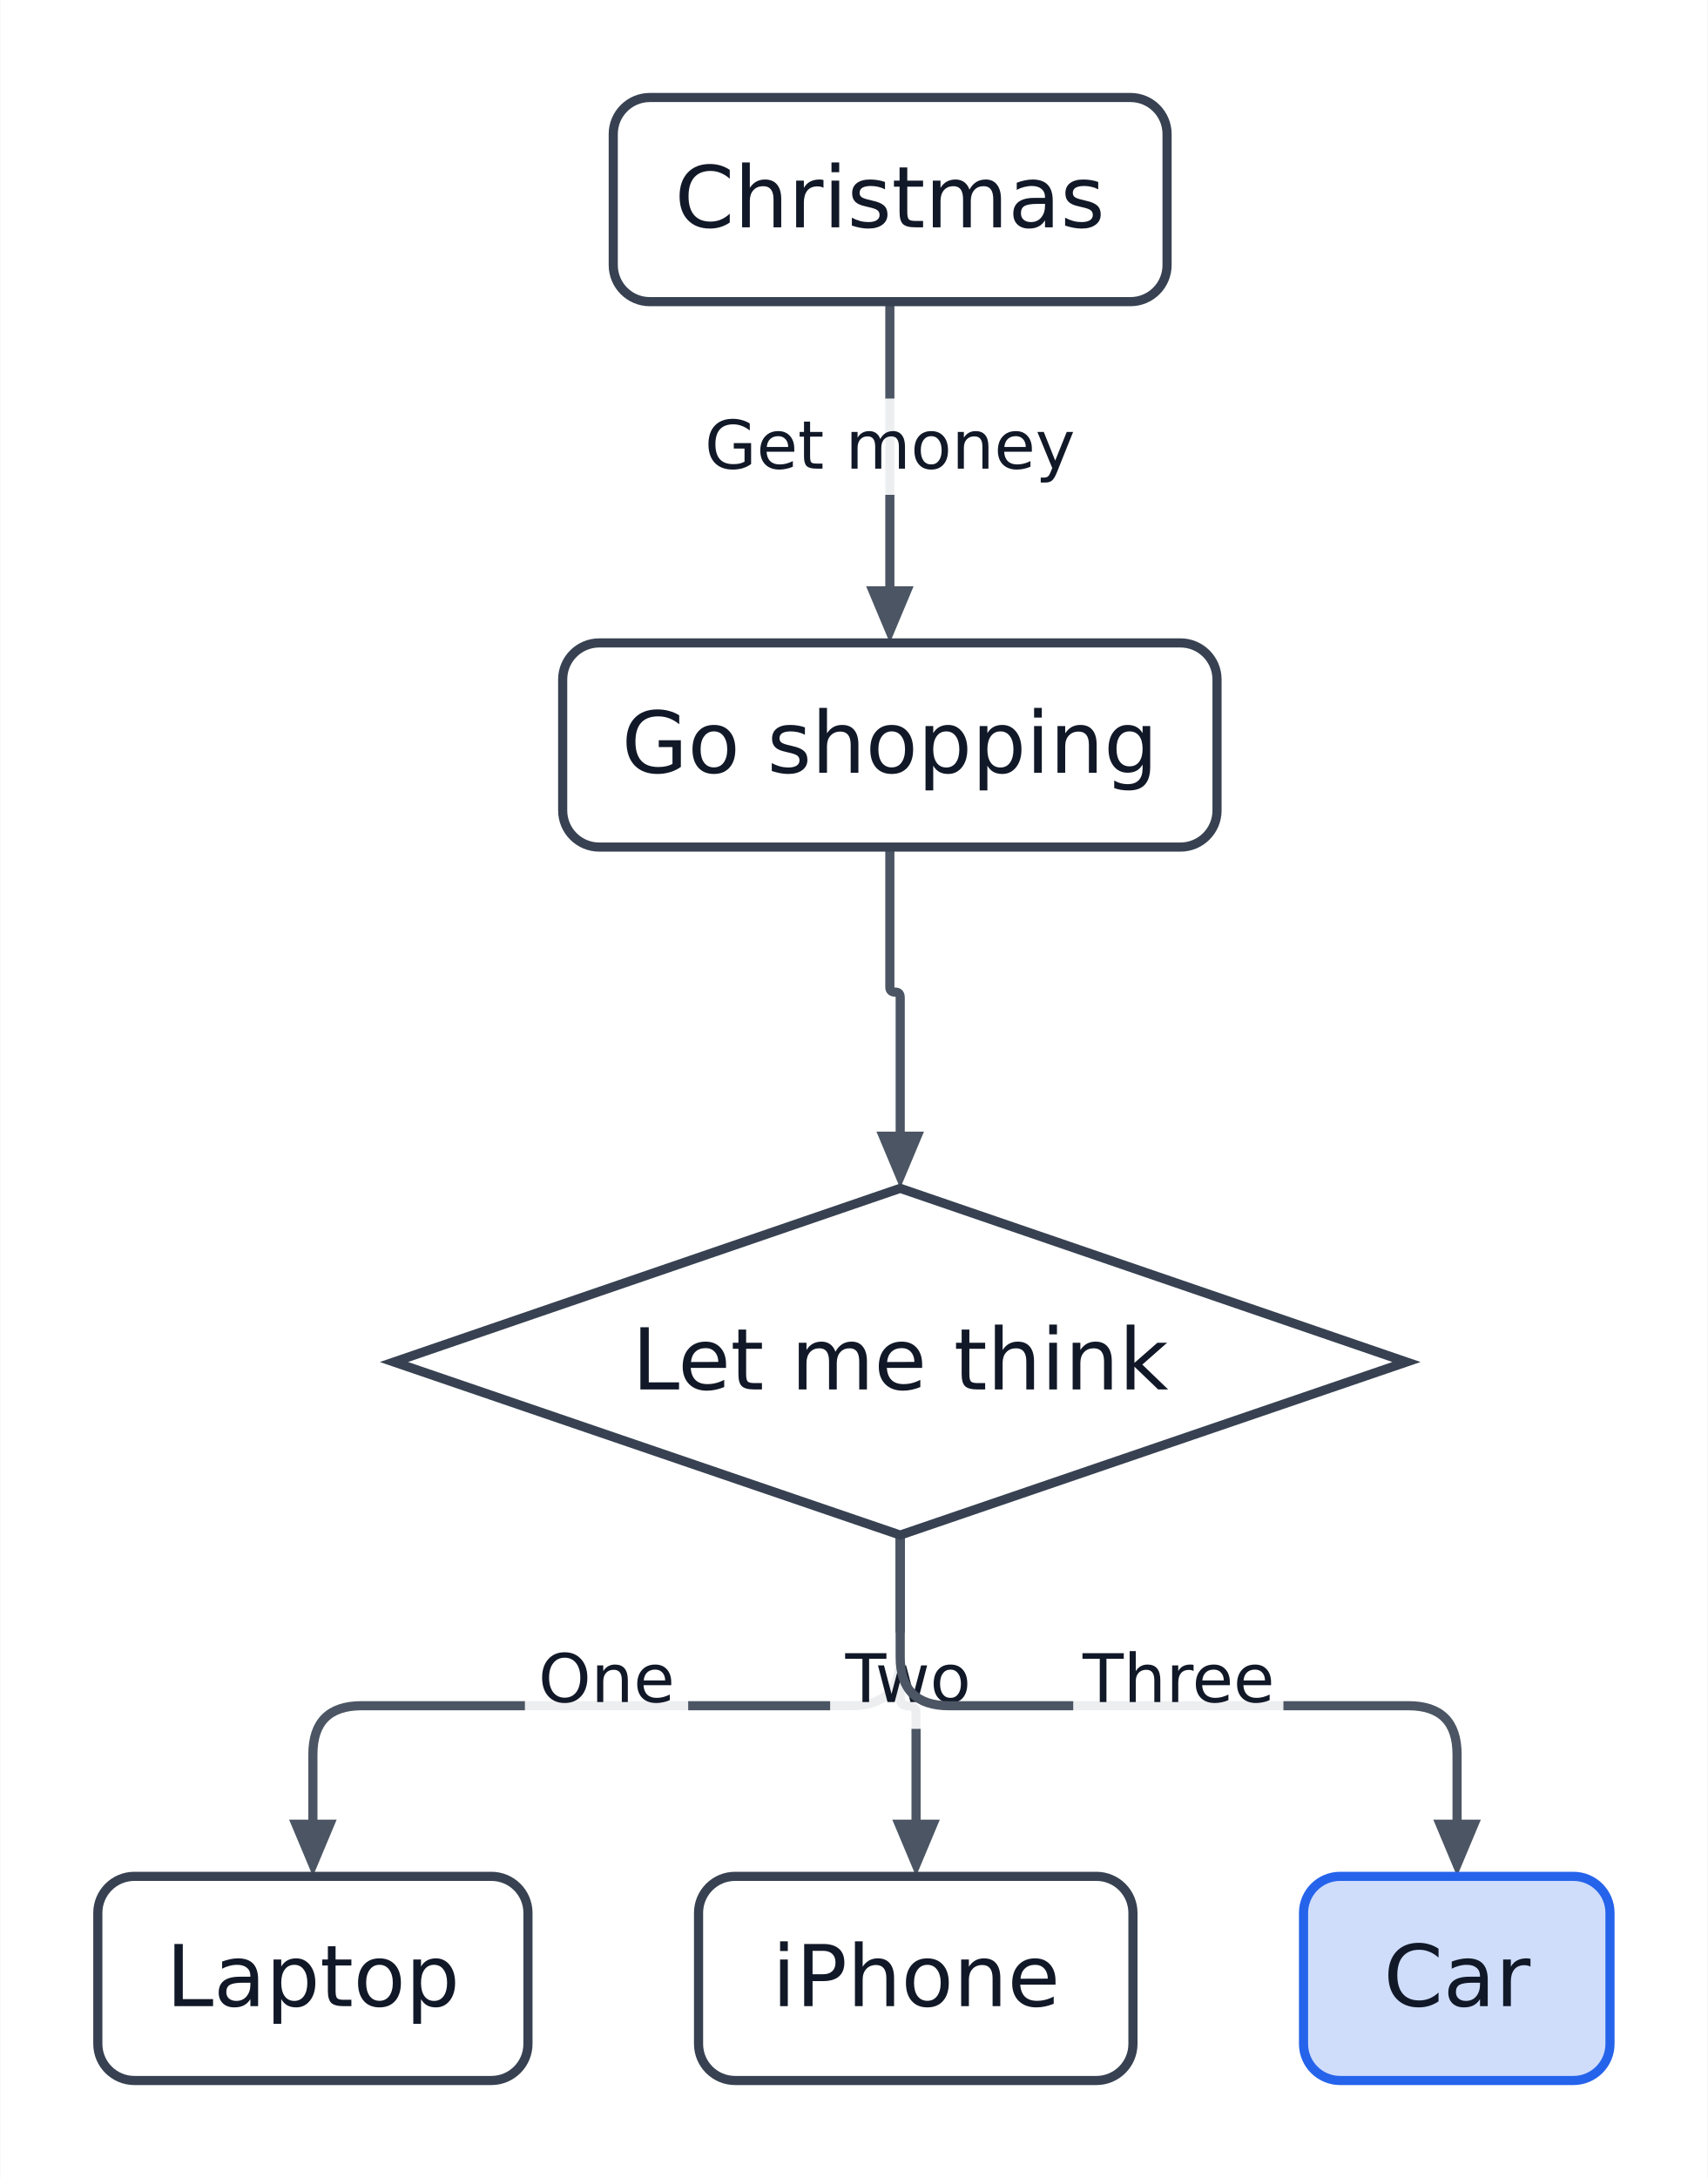
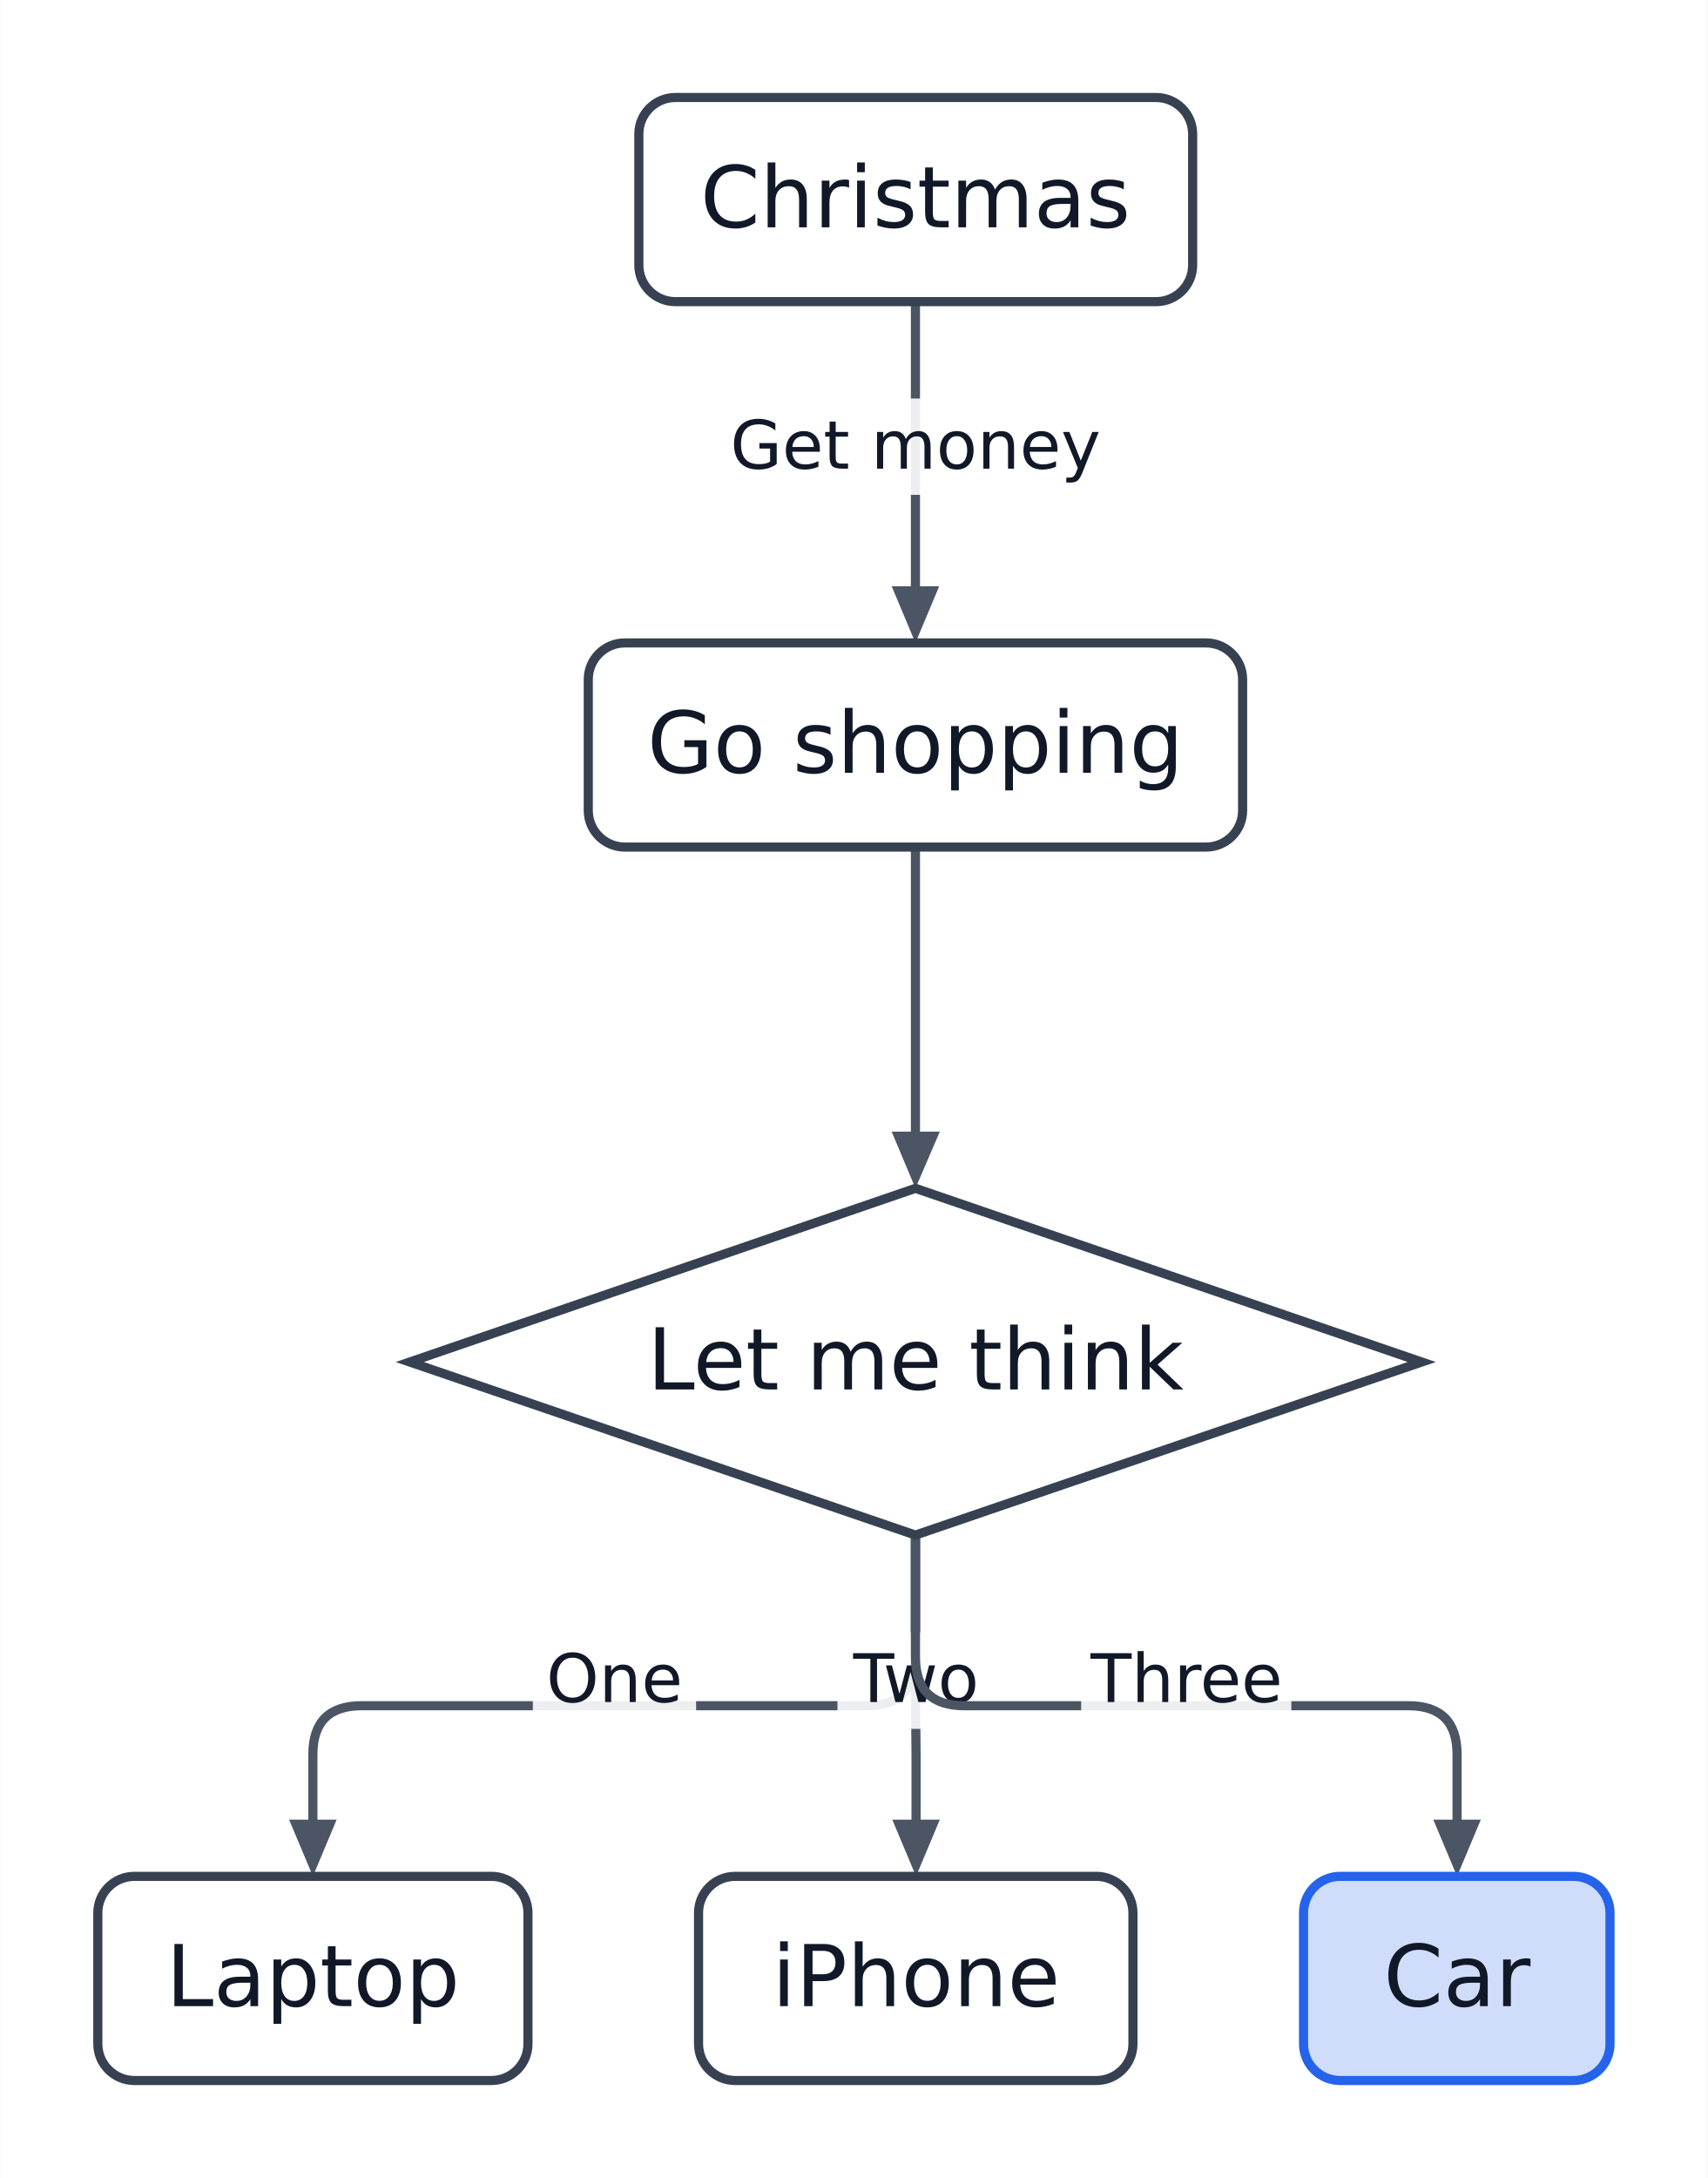
<svg xmlns="http://www.w3.org/2000/svg" width="280" height="357" viewBox="0 0 280.2 357.4" class="nodal">
  <rect width="100%" height="100%" fill="#ffffff" />
  <g id="e0" class="nodal-edge">
-     <path d="M 146.0 49.5 L 146.0 65.3 Q 146.0 73.3 146.0 81.3 L 146.0 97.1" fill="none" stroke="#4b5563" stroke-width="1.5" stroke-linecap="butt" stroke-linejoin="round" />
-     <polygon class="nodal-head" points="146.0,105.5 142.1,96.2 149.9,96.2" fill="#4b5563" />
-     <rect x="116.3" y="65.4" width="59.5" height="15.8" rx="3" fill="#ffffff" fill-opacity="0.9" />
-     <text x="146.0" y="76.9" text-anchor="middle" font-family="&quot;DejaVu Sans&quot;, sans-serif" font-size="11" font-weight="normal" font-style="normal" fill="#111827">Get money</text>
+     <path d="M 150.2 49.5 L 150.2 65.3 Q 150.2 73.3 150.2 81.3 L 150.2 97.1" fill="none" stroke="#4b5563" stroke-width="1.5" stroke-linecap="butt" stroke-linejoin="round" />
+     <polygon class="nodal-head" points="150.2,105.5 146.3,96.2 154.1,96.2" fill="#4b5563" />
+     <rect x="120.5" y="65.4" width="59.5" height="15.8" rx="3" fill="#ffffff" fill-opacity="0.9" />
+     <text x="150.2" y="76.9" text-anchor="middle" font-family="&quot;DejaVu Sans&quot;, sans-serif" font-size="11" font-weight="normal" font-style="normal" fill="#111827">Get money</text>
  </g>
  <g id="e1" class="nodal-edge">
-     <path d="M 146.0 139.0 L 146.0 162.0 Q 146.0 162.8 146.9 162.8 L 146.9 162.8 Q 147.7 162.8 147.7 163.7 L 147.7 186.6" fill="none" stroke="#4b5563" stroke-width="1.5" stroke-linecap="butt" stroke-linejoin="round" />
-     <polygon class="nodal-head" points="147.7,195.0 143.8,185.7 151.6,185.7" fill="#4b5563" />
+     <path d="M 150.2 139.0 L 150.2 154.8 Q 150.2 162.8 150.2 170.8 L 150.2 186.6" fill="none" stroke="#4b5563" stroke-width="1.5" stroke-linecap="butt" stroke-linejoin="round" />
+     <polygon class="nodal-head" points="150.2,195.0 146.3,185.7 154.2,185.7" fill="#4b5563" />
  </g>
  <g id="e2" class="nodal-edge">
-     <path d="M 147.7 251.9 L 147.7 271.9 Q 147.7 279.9 139.7 279.9 L 59.3 279.9 Q 51.3 279.9 51.3 287.9 L 51.3 299.6" fill="none" stroke="#4b5563" stroke-width="1.5" stroke-linecap="butt" stroke-linejoin="round" />
+     <path d="M 150.2 251.9 L 150.2 271.9 Q 150.2 279.9 142.2 279.9 L 59.3 279.9 Q 51.3 279.9 51.3 287.9 L 51.3 299.6" fill="none" stroke="#4b5563" stroke-width="1.5" stroke-linecap="butt" stroke-linejoin="round" />
    <polygon class="nodal-head" points="51.3,307.9 47.4,298.6 55.2,298.6" fill="#4b5563" />
-     <rect x="86.1" y="267.9" width="26.8" height="15.8" rx="3" fill="#ffffff" fill-opacity="0.9" />
-     <text x="99.5" y="279.3" text-anchor="middle" font-family="&quot;DejaVu Sans&quot;, sans-serif" font-size="11" font-weight="normal" font-style="normal" fill="#111827">One</text>
+     <rect x="87.4" y="267.9" width="26.8" height="15.8" rx="3" fill="#ffffff" fill-opacity="0.9" />
+     <text x="100.8" y="279.3" text-anchor="middle" font-family="&quot;DejaVu Sans&quot;, sans-serif" font-size="11" font-weight="normal" font-style="normal" fill="#111827">One</text>
  </g>
  <g id="e3" class="nodal-edge">
-     <path d="M 147.7 251.9 L 147.7 278.7 Q 147.7 279.9 149.0 279.9 L 149.0 279.9 Q 150.3 279.9 150.3 281.2 L 150.3 299.6" fill="none" stroke="#4b5563" stroke-width="1.5" stroke-linecap="butt" stroke-linejoin="round" />
+     <path d="M 150.2 251.9 L 150.2 271.9 Q 150.2 279.9 150.3 287.9 L 150.3 299.6" fill="none" stroke="#4b5563" stroke-width="1.5" stroke-linecap="butt" stroke-linejoin="round" />
    <polygon class="nodal-head" points="150.3,307.9 146.4,298.6 154.2,298.6" fill="#4b5563" />
-     <rect x="136.2" y="267.9" width="25.6" height="15.8" rx="3" fill="#ffffff" fill-opacity="0.9" />
-     <text x="149.0" y="279.3" text-anchor="middle" font-family="&quot;DejaVu Sans&quot;, sans-serif" font-size="11" font-weight="normal" font-style="normal" fill="#111827">Two</text>
+     <rect x="137.4" y="267.9" width="25.6" height="15.8" rx="3" fill="#ffffff" fill-opacity="0.9" />
+     <text x="150.3" y="279.3" text-anchor="middle" font-family="&quot;DejaVu Sans&quot;, sans-serif" font-size="11" font-weight="normal" font-style="normal" fill="#111827">Two</text>
  </g>
  <g id="e4" class="nodal-edge">
-     <path d="M 147.7 251.9 L 147.7 271.9 Q 147.7 279.9 155.7 279.9 L 231.1 279.9 Q 239.1 279.9 239.1 287.9 L 239.1 299.6" fill="none" stroke="#4b5563" stroke-width="1.5" stroke-linecap="butt" stroke-linejoin="round" />
+     <path d="M 150.2 251.9 L 150.2 271.9 Q 150.2 279.9 158.2 279.9 L 231.1 279.9 Q 239.1 279.9 239.1 287.9 L 239.1 299.6" fill="none" stroke="#4b5563" stroke-width="1.5" stroke-linecap="butt" stroke-linejoin="round" />
    <polygon class="nodal-head" points="239.1,307.9 235.2,298.6 243.0,298.6" fill="#4b5563" />
-     <rect x="176.1" y="267.9" width="34.5" height="15.8" rx="3" fill="#ffffff" fill-opacity="0.9" />
-     <text x="193.4" y="279.3" text-anchor="middle" font-family="&quot;DejaVu Sans&quot;, sans-serif" font-size="11" font-weight="normal" font-style="normal" fill="#111827">Three</text>
+     <rect x="177.4" y="267.9" width="34.5" height="15.8" rx="3" fill="#ffffff" fill-opacity="0.9" />
+     <text x="194.7" y="279.3" text-anchor="middle" font-family="&quot;DejaVu Sans&quot;, sans-serif" font-size="11" font-weight="normal" font-style="normal" fill="#111827">Three</text>
  </g>
  <g id="A" class="nodal-node">
-     <rect x="100.6" y="16.0" width="90.9" height="33.5" rx="6" fill="#ffffff" stroke="#374151" stroke-width="1.5" />
-     <text x="146.0" y="37.3" text-anchor="middle" font-family="&quot;DejaVu Sans&quot;, sans-serif" font-size="14" font-weight="normal" font-style="normal" fill="#111827">Christmas</text>
+     <rect x="104.8" y="16.0" width="90.9" height="33.5" rx="6" fill="#ffffff" stroke="#374151" stroke-width="1.5" />
+     <text x="150.2" y="37.3" text-anchor="middle" font-family="&quot;DejaVu Sans&quot;, sans-serif" font-size="14" font-weight="normal" font-style="normal" fill="#111827">Christmas</text>
  </g>
  <g id="B" class="nodal-node">
-     <rect x="92.3" y="105.5" width="107.4" height="33.5" rx="6" fill="#ffffff" stroke="#374151" stroke-width="1.5" />
-     <text x="146.0" y="126.8" text-anchor="middle" font-family="&quot;DejaVu Sans&quot;, sans-serif" font-size="14" font-weight="normal" font-style="normal" fill="#111827">Go shopping</text>
+     <rect x="96.5" y="105.5" width="107.4" height="33.5" rx="6" fill="#ffffff" stroke="#374151" stroke-width="1.5" />
+     <text x="150.2" y="126.8" text-anchor="middle" font-family="&quot;DejaVu Sans&quot;, sans-serif" font-size="14" font-weight="normal" font-style="normal" fill="#111827">Go shopping</text>
  </g>
  <g id="C" class="nodal-node">
-     <polygon points="147.7,195.0 230.8,223.5 147.7,251.9 64.6,223.5" fill="#ffffff" stroke="#374151" stroke-width="1.5" />
-     <text x="147.7" y="228.0" text-anchor="middle" font-family="&quot;DejaVu Sans&quot;, sans-serif" font-size="14" font-weight="normal" font-style="normal" fill="#111827">Let me think</text>
+     <polygon points="150.2,195.0 233.3,223.5 150.2,251.9 67.2,223.5" fill="#ffffff" stroke="#374151" stroke-width="1.5" />
+     <text x="150.2" y="228.0" text-anchor="middle" font-family="&quot;DejaVu Sans&quot;, sans-serif" font-size="14" font-weight="normal" font-style="normal" fill="#111827">Let me think</text>
  </g>
  <g id="D" class="nodal-node">
    <rect x="16.0" y="307.9" width="70.6" height="33.5" rx="6" fill="#ffffff" stroke="#374151" stroke-width="1.5" />
    <text x="51.3" y="329.2" text-anchor="middle" font-family="&quot;DejaVu Sans&quot;, sans-serif" font-size="14" font-weight="normal" font-style="normal" fill="#111827">Laptop</text>
  </g>
  <g id="E" class="nodal-node">
    <rect x="114.6" y="307.9" width="71.3" height="33.5" rx="6" fill="#ffffff" stroke="#374151" stroke-width="1.5" />
    <text x="150.3" y="329.2" text-anchor="middle" font-family="&quot;DejaVu Sans&quot;, sans-serif" font-size="14" font-weight="normal" font-style="normal" fill="#111827">iPhone</text>
  </g>
  <g id="F" class="nodal-node accent">
    <rect x="213.9" y="307.9" width="50.3" height="33.5" rx="6" fill="#cfddfb" stroke="#2563eb" stroke-width="1.5" />
    <text x="239.1" y="329.2" text-anchor="middle" font-family="&quot;DejaVu Sans&quot;, sans-serif" font-size="14" font-weight="normal" font-style="normal" fill="#111827">Car</text>
  </g>
</svg>
